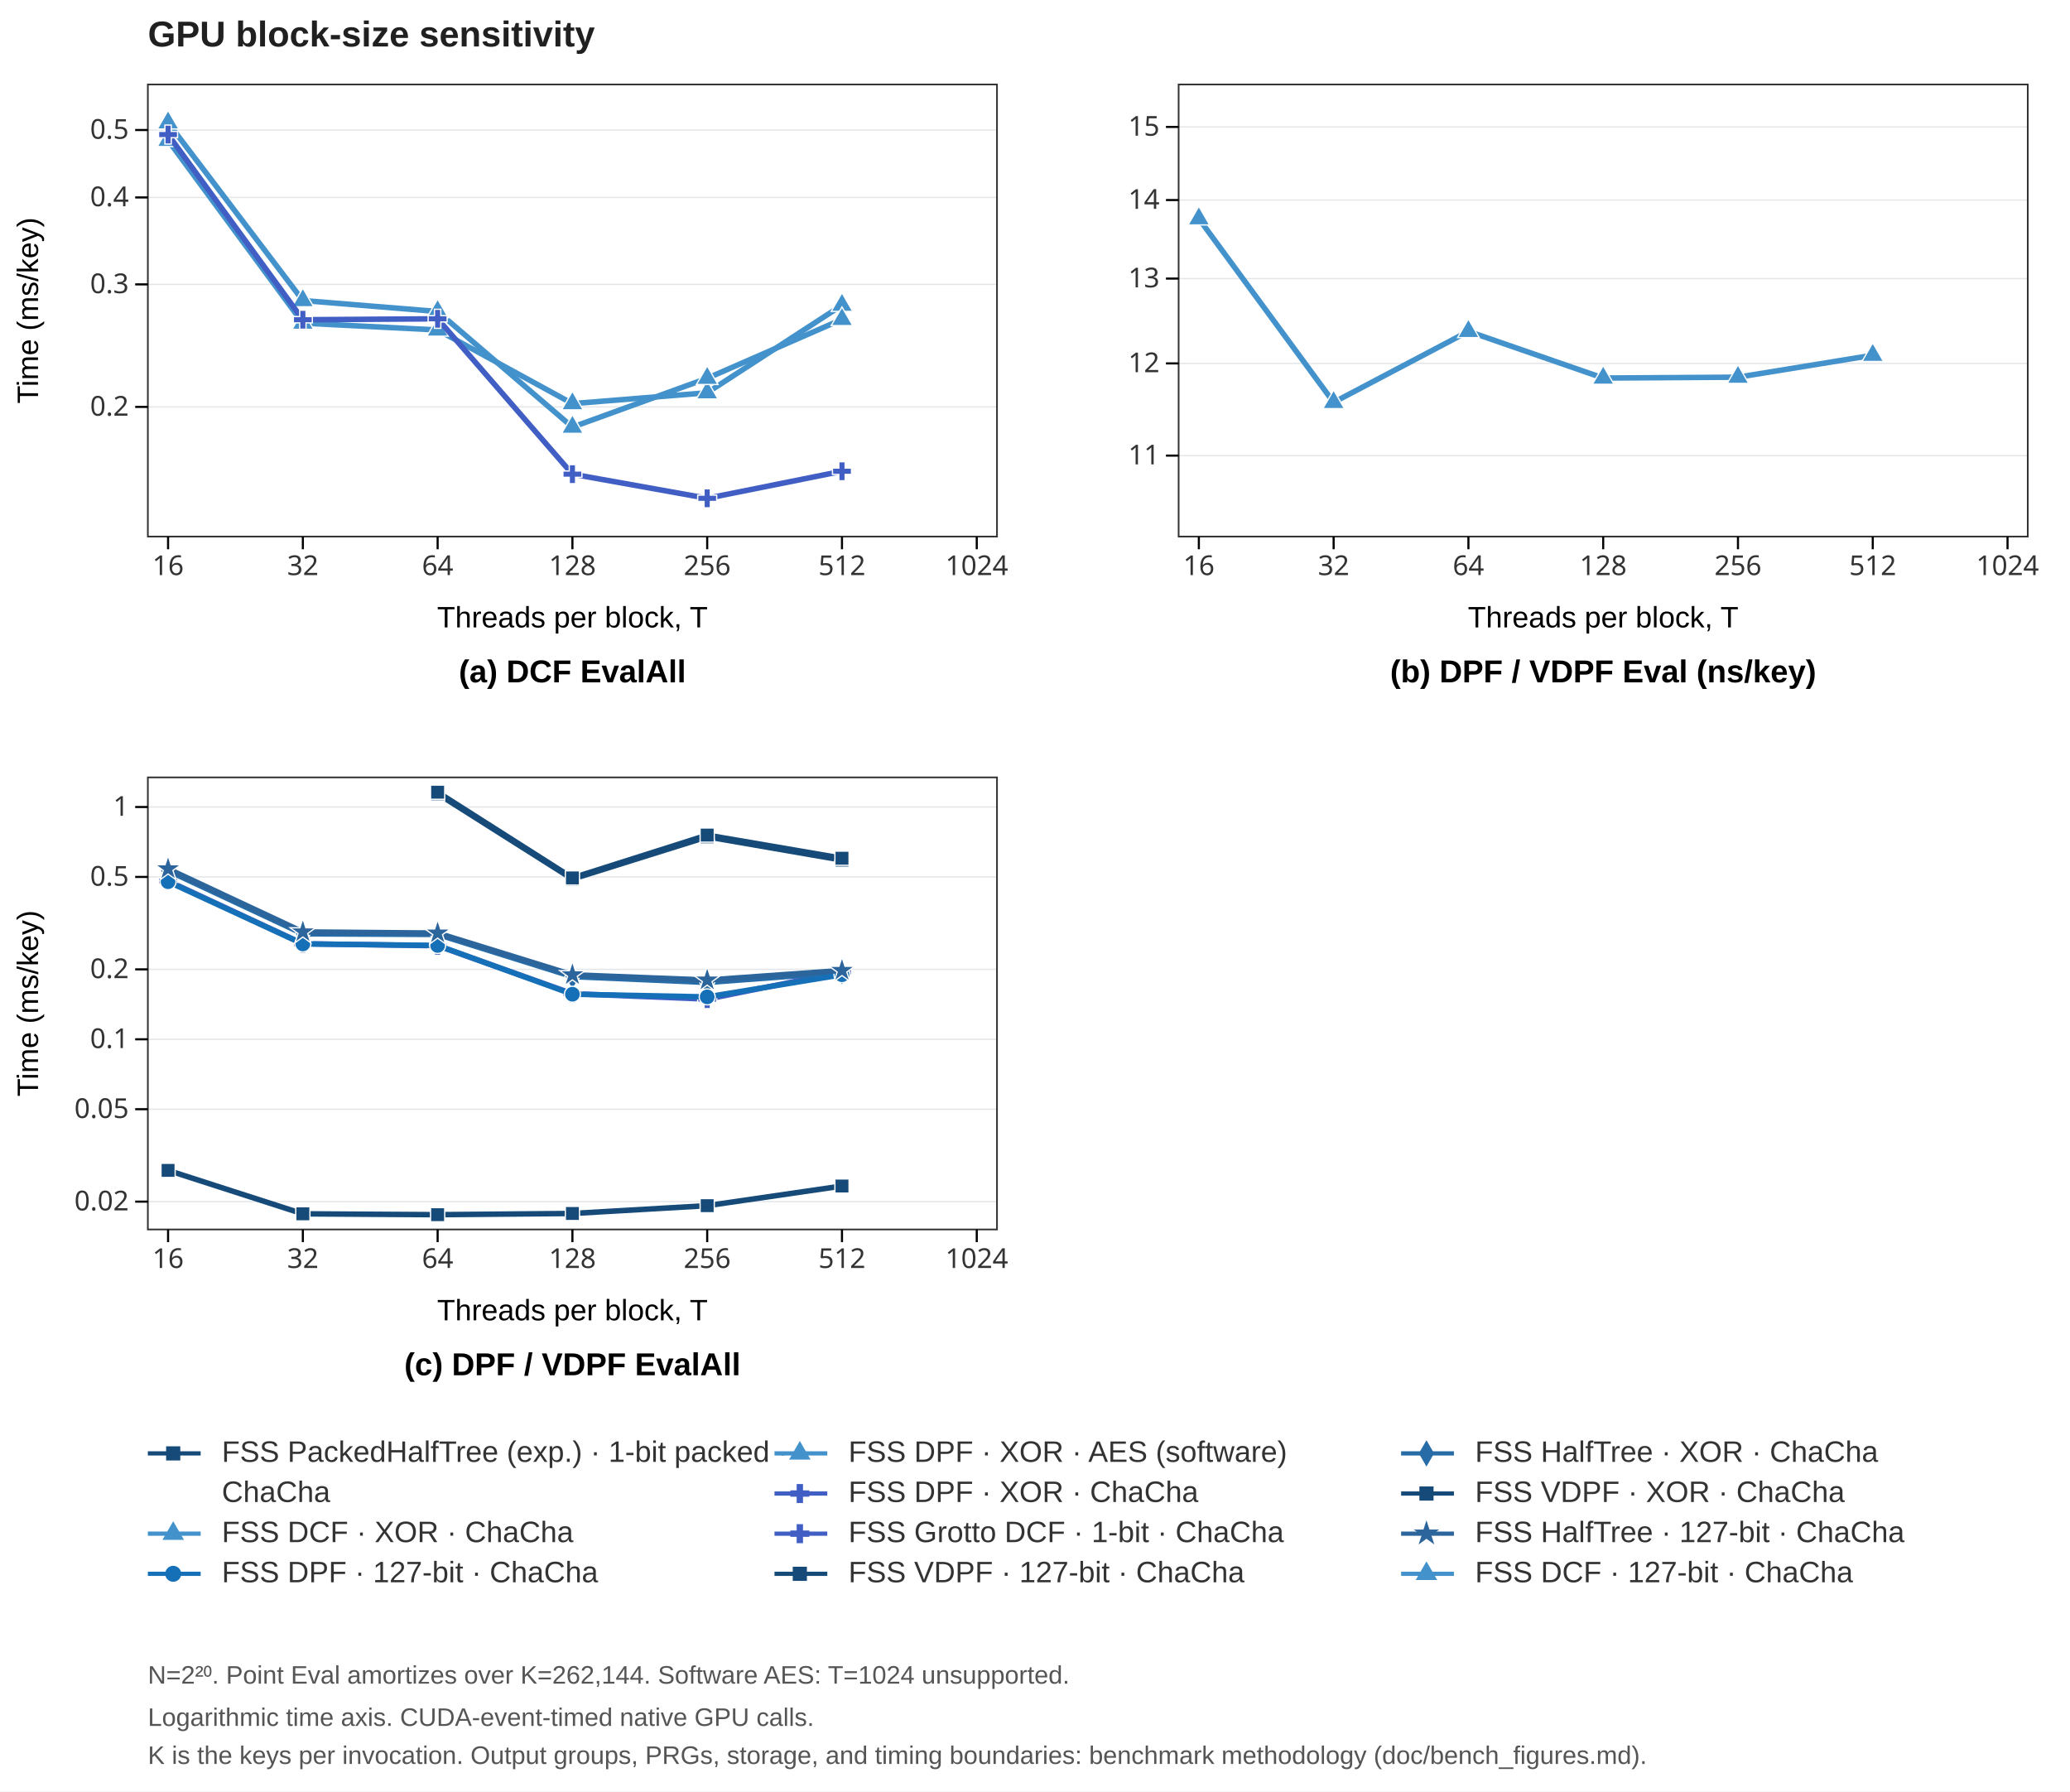
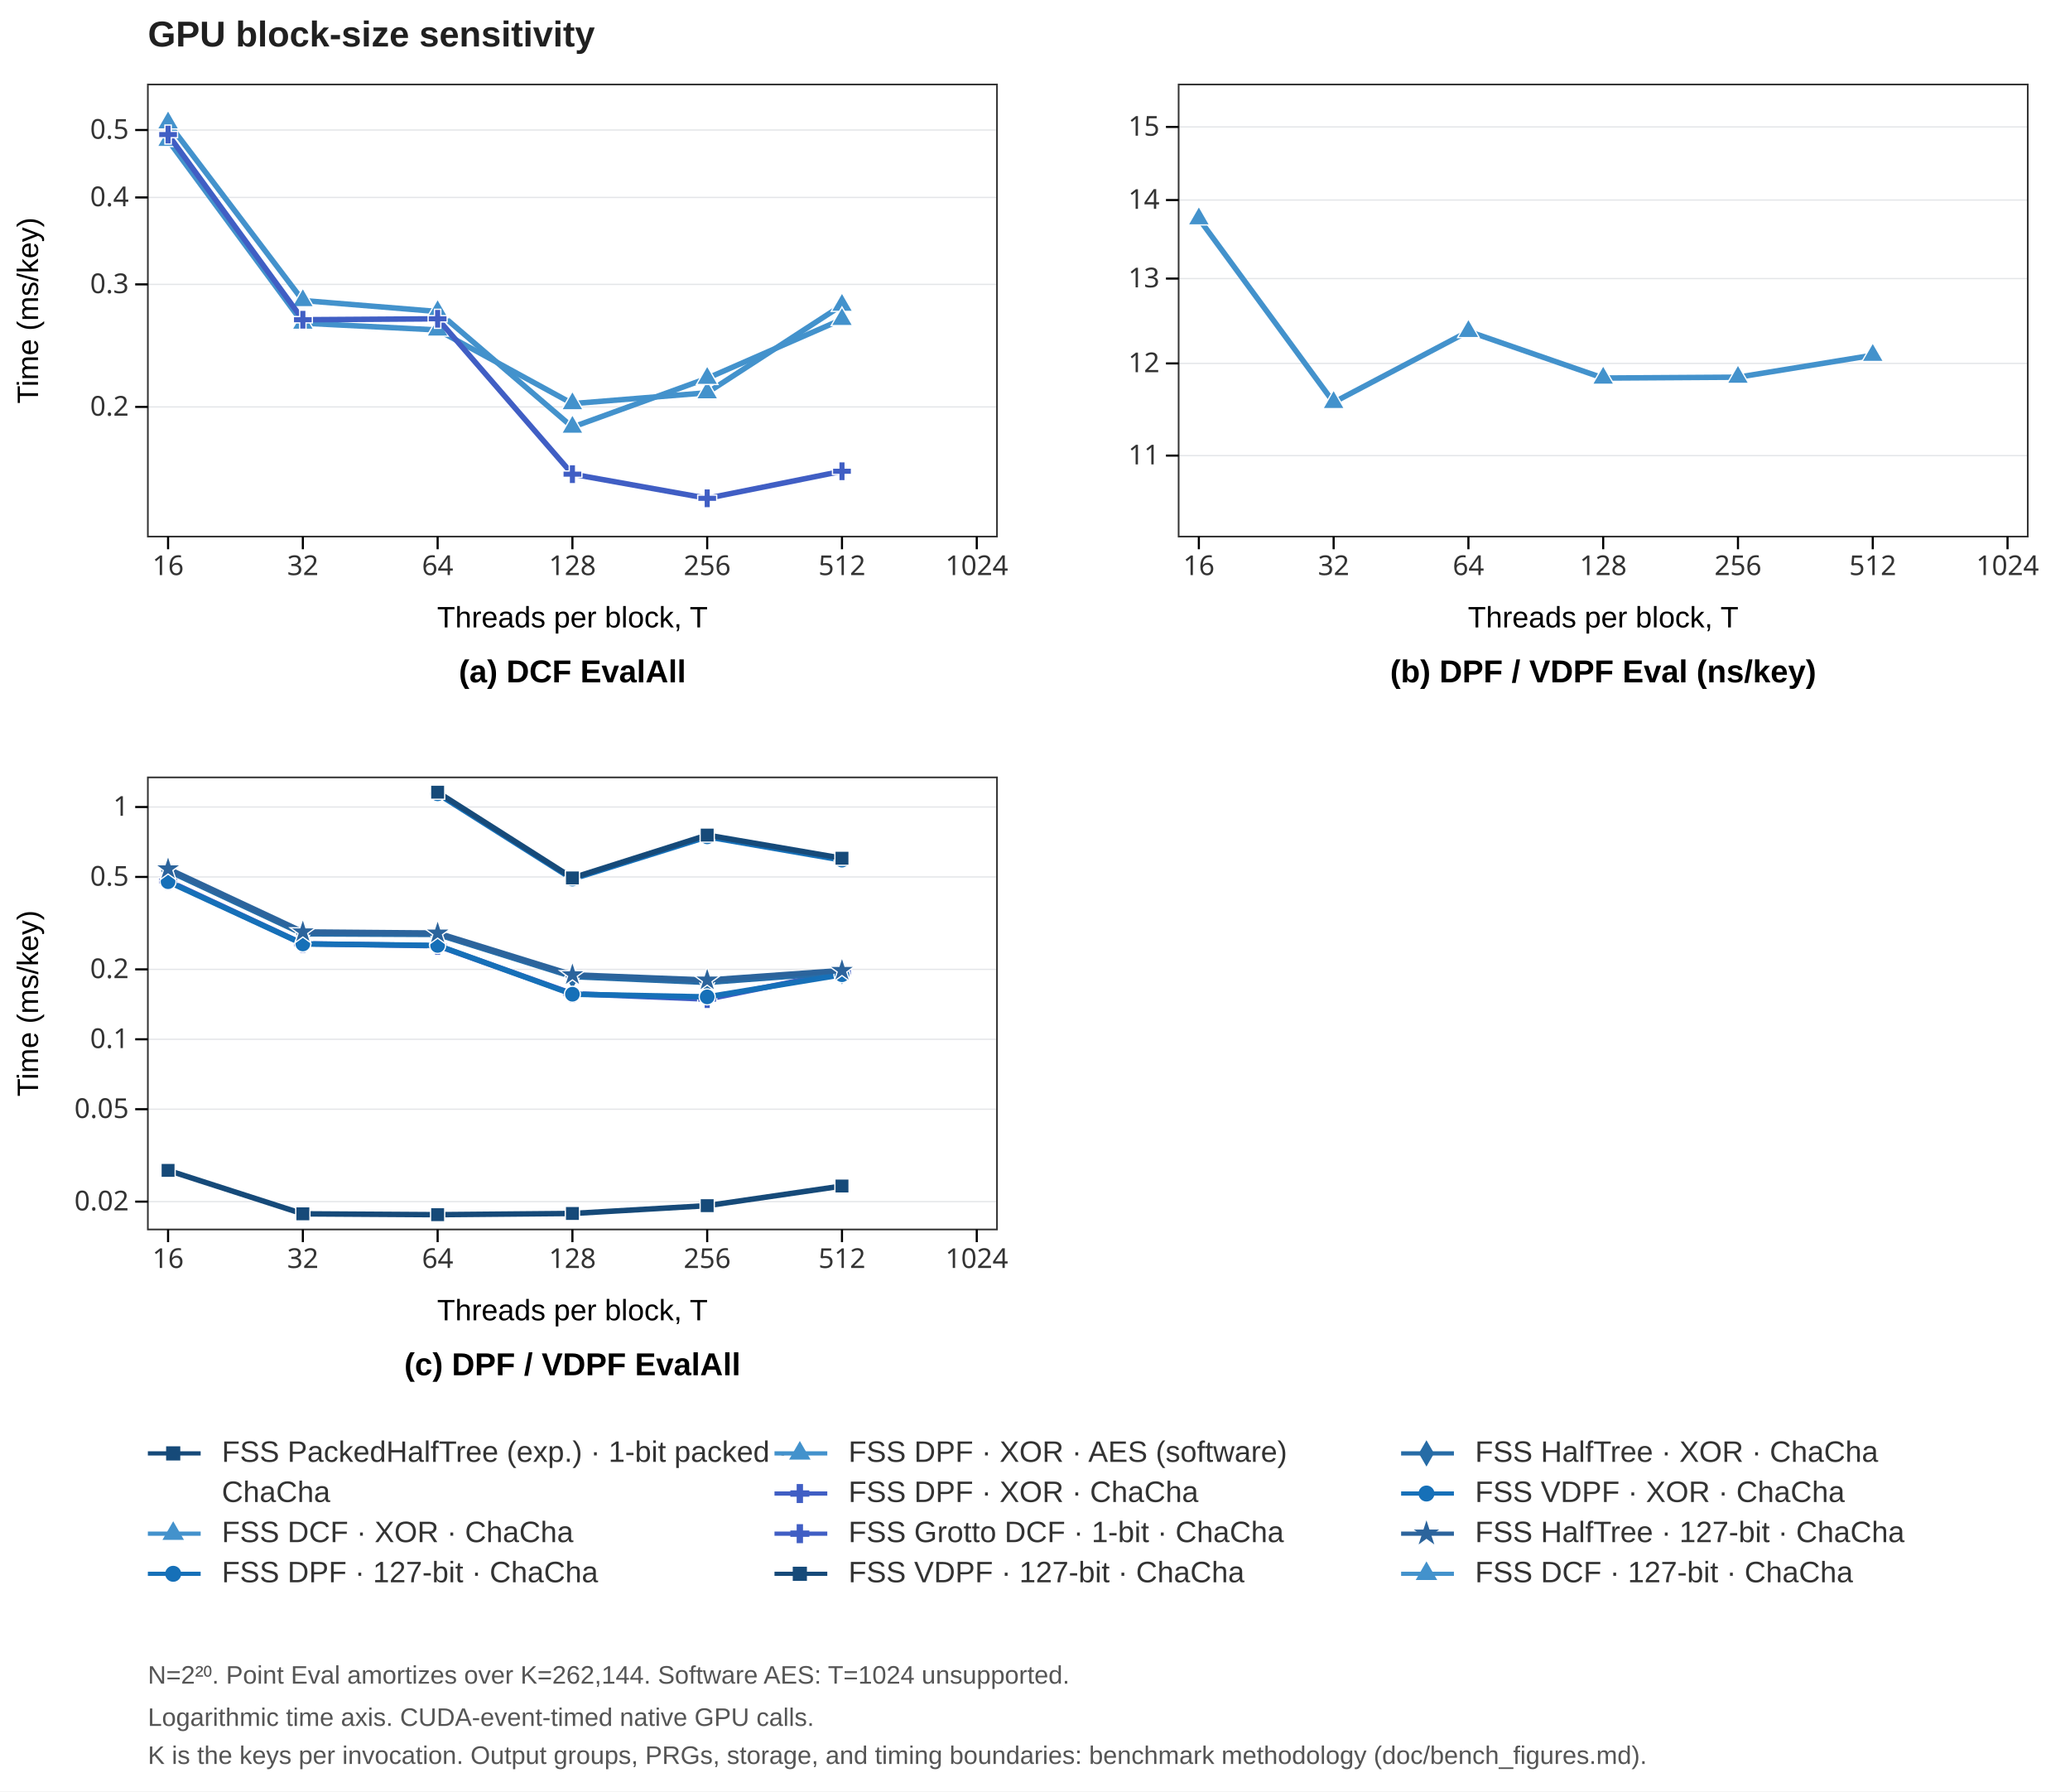
<svg xmlns="http://www.w3.org/2000/svg" width="980" height="848" viewBox="0 0 980 848" data-figure="gpu-block-size" role="img" aria-labelledby="gpu-block-size-title" style="font-family: Arial, Helvetica, sans-serif; font-size: 14px; background: rgb(255, 255, 255);">
  <rect data-layer="background" width="980" height="848" fill="#fff" />
  <text data-name="figure-title" x="70" y="22" font-size="17" font-weight="600" fill="#202020">GPU block-size sensitivity</text>
  <g data-panel="dcf-eval_all" transform="translate(70,40)">
    <g data-layer="grid" fill="none" font-size="10" font-family="sans-serif" text-anchor="end">
      <g class="tick" opacity="1" transform="translate(0,152.6193)">
        <line stroke="#e3e5e8" x2="402" stroke-width="0.6" />
        <text fill="currentColor" x="-3" dy="0.32em" />
      </g>
      <g class="tick" opacity="1" transform="translate(0,94.61676)">
        <line stroke="#e3e5e8" x2="402" stroke-width="0.6" />
        <text fill="currentColor" x="-3" dy="0.32em" />
      </g>
      <g class="tick" opacity="1" transform="translate(0,53.4633)">
        <line stroke="#e3e5e8" x2="402" stroke-width="0.6" />
        <text fill="currentColor" x="-3" dy="0.32em" />
      </g>
      <g class="tick" opacity="1" transform="translate(0,21.5422)">
        <line stroke="#e3e5e8" x2="402" stroke-width="0.6" />
        <text fill="currentColor" x="-3" dy="0.32em" />
      </g>
    </g>
    <rect data-layer="frame" width="402" height="214" fill="none" stroke="#333" stroke-width="0.8" />
    <g data-axis="x" transform="translate(0,214)" fill="none" font-size="10" font-family="sans-serif" text-anchor="middle">
      <g class="tick" opacity="1" transform="translate(9.571429,0)">
        <line stroke="currentColor" y2="6" />
        <text fill="#333" y="9" dy="0.71em" font-size="13">16</text>
      </g>
      <g class="tick" opacity="1" transform="translate(73.38095,0)">
        <line stroke="currentColor" y2="6" />
        <text fill="#333" y="9" dy="0.71em" font-size="13">32</text>
      </g>
      <g class="tick" opacity="1" transform="translate(137.1905,0)">
        <line stroke="currentColor" y2="6" />
        <text fill="#333" y="9" dy="0.71em" font-size="13">64</text>
      </g>
      <g class="tick" opacity="1" transform="translate(201,0)">
        <line stroke="currentColor" y2="6" />
        <text fill="#333" y="9" dy="0.71em" font-size="13">128</text>
      </g>
      <g class="tick" opacity="1" transform="translate(264.8095,0)">
        <line stroke="currentColor" y2="6" />
        <text fill="#333" y="9" dy="0.71em" font-size="13">256</text>
      </g>
      <g class="tick" opacity="1" transform="translate(328.619,0)">
        <line stroke="currentColor" y2="6" />
        <text fill="#333" y="9" dy="0.71em" font-size="13">512</text>
      </g>
      <g class="tick" opacity="1" transform="translate(392.4286,0)">
        <line stroke="currentColor" y2="6" />
        <text fill="#333" y="9" dy="0.71em" font-size="13">1024</text>
      </g>
    </g>
    <g data-axis="y" fill="none" font-size="10" font-family="sans-serif" text-anchor="end">
      <g class="tick" opacity="1" transform="translate(0,152.6193)">
        <line stroke="currentColor" x2="-6" />
        <text fill="#333" x="-9" dy="0.32em" font-size="13">0.2</text>
      </g>
      <g class="tick" opacity="1" transform="translate(0,94.61676)">
        <line stroke="currentColor" x2="-6" />
        <text fill="#333" x="-9" dy="0.32em" font-size="13">0.3</text>
      </g>
      <g class="tick" opacity="1" transform="translate(0,53.4633)">
        <line stroke="currentColor" x2="-6" />
        <text fill="#333" x="-9" dy="0.32em" font-size="13">0.4</text>
      </g>
      <g class="tick" opacity="1" transform="translate(0,21.5422)">
        <line stroke="currentColor" x2="-6" />
        <text fill="#333" x="-9" dy="0.32em" font-size="13">0.5</text>
      </g>
    </g>
    <text data-name="x-label" x="201" y="257" text-anchor="middle">Threads per block, T</text>
    <text data-name="y-label" transform="translate(-52,107) rotate(-90)" text-anchor="middle">Time (ms/key)</text>
    <g data-series="fss:bytes-ChaCha20-x4:dcf">
      <path data-layer="curve" d="M9.571,26.417L73.381,112.964L137.19,116.201L201,151.066L264.81,145.914L328.619,104.464" fill="none" stroke="#4392cc" stroke-width="2.6" />
      <path class="point" data-point-id="16" transform="translate(9.571429,26.4175)" d="M0,-5.886L5.097,2.943L-5.097,2.943Z" fill="#4392cc" stroke="#fff" stroke-width="0.6" />
      <path class="point" data-point-id="32" transform="translate(73.38095,112.9643)" d="M0,-5.886L5.097,2.943L-5.097,2.943Z" fill="#4392cc" stroke="#fff" stroke-width="0.6" />
      <path class="point" data-point-id="64" transform="translate(137.1905,116.2009)" d="M0,-5.886L5.097,2.943L-5.097,2.943Z" fill="#4392cc" stroke="#fff" stroke-width="0.6" />
      <path class="point" data-point-id="128" transform="translate(201,151.0658)" d="M0,-5.886L5.097,2.943L-5.097,2.943Z" fill="#4392cc" stroke="#fff" stroke-width="0.6" />
      <path class="point" data-point-id="256" transform="translate(264.8095,145.9141)" d="M0,-5.886L5.097,2.943L-5.097,2.943Z" fill="#4392cc" stroke="#fff" stroke-width="0.6" />
      <path class="point" data-point-id="512" transform="translate(328.619,104.4643)" d="M0,-5.886L5.097,2.943L-5.097,2.943Z" fill="#4392cc" stroke="#fff" stroke-width="0.6" />
    </g>
    <g data-series="fss:uint-ChaCha20-x4:dcf">
      <path data-layer="curve" d="M9.571,18.116L73.381,102.256L137.19,107.467L201,162.193L264.81,139.063L328.619,111.187" fill="none" stroke="#4392cc" stroke-width="2.6" />
      <path class="point" data-point-id="16" transform="translate(9.571429,18.1164)" d="M0,-5.886L5.097,2.943L-5.097,2.943Z" fill="#4392cc" stroke="#fff" stroke-width="0.6" />
      <path class="point" data-point-id="32" transform="translate(73.38095,102.2562)" d="M0,-5.886L5.097,2.943L-5.097,2.943Z" fill="#4392cc" stroke="#fff" stroke-width="0.6" />
      <path class="point" data-point-id="64" transform="translate(137.1905,107.4669)" d="M0,-5.886L5.097,2.943L-5.097,2.943Z" fill="#4392cc" stroke="#fff" stroke-width="0.6" />
      <path class="point" data-point-id="128" transform="translate(201,162.1929)" d="M0,-5.886L5.097,2.943L-5.097,2.943Z" fill="#4392cc" stroke="#fff" stroke-width="0.6" />
      <path class="point" data-point-id="256" transform="translate(264.8095,139.0629)" d="M0,-5.886L5.097,2.943L-5.097,2.943Z" fill="#4392cc" stroke="#fff" stroke-width="0.6" />
      <path class="point" data-point-id="512" transform="translate(328.619,111.1872)" d="M0,-5.886L5.097,2.943L-5.097,2.943Z" fill="#4392cc" stroke="#fff" stroke-width="0.6" />
    </g>
    <g data-series="fss:native-ChaCha20-x2:grotto">
      <path data-layer="curve" d="M9.571,23.692L73.381,111.352L137.19,110.915L201,184.451L264.81,195.884L328.619,183.077" fill="none" stroke="#405ec4" stroke-width="2.6" />
      <path class="point" data-point-id="16" transform="translate(9.571429,23.69185)" d="M-4.5,-1.5L-1.5,-1.5L-1.5,-4.5L1.5,-4.5L1.5,-1.5L4.5,-1.5L4.5,1.5L1.5,1.5L1.5,4.5L-1.5,4.5L-1.5,1.5L-4.5,1.5Z" fill="#405ec4" stroke="#fff" stroke-width="0.6" />
      <path class="point" data-point-id="32" transform="translate(73.38095,111.3518)" d="M-4.5,-1.5L-1.5,-1.5L-1.5,-4.5L1.5,-4.5L1.5,-1.5L4.5,-1.5L4.5,1.5L1.5,1.5L1.5,4.5L-1.5,4.5L-1.5,1.5L-4.5,1.5Z" fill="#405ec4" stroke="#fff" stroke-width="0.6" />
      <path class="point" data-point-id="64" transform="translate(137.1905,110.9148)" d="M-4.5,-1.5L-1.5,-1.5L-1.5,-4.5L1.5,-4.5L1.5,-1.5L4.5,-1.5L4.5,1.5L1.5,1.5L1.5,4.5L-1.5,4.5L-1.5,1.5L-4.5,1.5Z" fill="#405ec4" stroke="#fff" stroke-width="0.6" />
      <path class="point" data-point-id="128" transform="translate(201,184.4509)" d="M-4.5,-1.5L-1.5,-1.5L-1.5,-4.5L1.5,-4.5L1.5,-1.5L4.5,-1.5L4.5,1.5L1.5,1.5L1.5,4.5L-1.5,4.5L-1.5,1.5L-4.5,1.5Z" fill="#405ec4" stroke="#fff" stroke-width="0.6" />
      <path class="point" data-point-id="256" transform="translate(264.8095,195.8836)" d="M-4.5,-1.5L-1.5,-1.5L-1.5,-4.5L1.5,-4.5L1.5,-1.5L4.5,-1.5L4.5,1.5L1.5,1.5L1.5,4.5L-1.5,4.5L-1.5,1.5L-4.5,1.5Z" fill="#405ec4" stroke="#fff" stroke-width="0.6" />
      <path class="point" data-point-id="512" transform="translate(328.619,183.0772)" d="M-4.5,-1.5L-1.5,-1.5L-1.5,-4.5L1.5,-4.5L1.5,-1.5L4.5,-1.5L4.5,1.5L1.5,1.5L1.5,4.5L-1.5,4.5L-1.5,1.5L-4.5,1.5Z" fill="#405ec4" stroke="#fff" stroke-width="0.6" />
    </g>
    <text data-name="panel-label" x="201" y="283" text-anchor="middle" font-size="15" font-weight="600">(a) DCF EvalAll</text>
  </g>
  <g data-panel="dpf-eval" transform="translate(558,40)">
    <g data-layer="grid" fill="none" font-size="10" font-family="sans-serif" text-anchor="end">
      <g class="tick" opacity="1" transform="translate(0,175.6726)">
        <line stroke="#e3e5e8" x2="402" stroke-width="0.6" />
        <text fill="currentColor" x="-3" dy="0.32em" />
      </g>
      <g class="tick" opacity="1" transform="translate(0,132.0234)">
        <line stroke="#e3e5e8" x2="402" stroke-width="0.6" />
        <text fill="currentColor" x="-3" dy="0.32em" />
      </g>
      <g class="tick" opacity="1" transform="translate(0,91.87011)">
        <line stroke="#e3e5e8" x2="402" stroke-width="0.6" />
        <text fill="currentColor" x="-3" dy="0.32em" />
      </g>
      <g class="tick" opacity="1" transform="translate(0,54.69395)">
        <line stroke="#e3e5e8" x2="402" stroke-width="0.6" />
        <text fill="currentColor" x="-3" dy="0.32em" />
      </g>
      <g class="tick" opacity="1" transform="translate(0,20.08378)">
        <line stroke="#e3e5e8" x2="402" stroke-width="0.6" />
        <text fill="currentColor" x="-3" dy="0.32em" />
      </g>
    </g>
    <rect data-layer="frame" width="402" height="214" fill="none" stroke="#333" stroke-width="0.8" />
    <g data-axis="x" transform="translate(0,214)" fill="none" font-size="10" font-family="sans-serif" text-anchor="middle">
      <g class="tick" opacity="1" transform="translate(9.571429,0)">
        <line stroke="currentColor" y2="6" />
        <text fill="#333" y="9" dy="0.71em" font-size="13">16</text>
      </g>
      <g class="tick" opacity="1" transform="translate(73.38095,0)">
        <line stroke="currentColor" y2="6" />
        <text fill="#333" y="9" dy="0.71em" font-size="13">32</text>
      </g>
      <g class="tick" opacity="1" transform="translate(137.1905,0)">
        <line stroke="currentColor" y2="6" />
        <text fill="#333" y="9" dy="0.71em" font-size="13">64</text>
      </g>
      <g class="tick" opacity="1" transform="translate(201,0)">
        <line stroke="currentColor" y2="6" />
        <text fill="#333" y="9" dy="0.71em" font-size="13">128</text>
      </g>
      <g class="tick" opacity="1" transform="translate(264.8095,0)">
        <line stroke="currentColor" y2="6" />
        <text fill="#333" y="9" dy="0.71em" font-size="13">256</text>
      </g>
      <g class="tick" opacity="1" transform="translate(328.619,0)">
        <line stroke="currentColor" y2="6" />
        <text fill="#333" y="9" dy="0.71em" font-size="13">512</text>
      </g>
      <g class="tick" opacity="1" transform="translate(392.4286,0)">
        <line stroke="currentColor" y2="6" />
        <text fill="#333" y="9" dy="0.71em" font-size="13">1024</text>
      </g>
    </g>
    <g data-axis="y" fill="none" font-size="10" font-family="sans-serif" text-anchor="end">
      <g class="tick" opacity="1" transform="translate(0,175.6726)">
        <line stroke="currentColor" x2="-6" />
        <text fill="#333" x="-9" dy="0.32em" font-size="13">11</text>
      </g>
      <g class="tick" opacity="1" transform="translate(0,132.0234)">
        <line stroke="currentColor" x2="-6" />
        <text fill="#333" x="-9" dy="0.32em" font-size="13">12</text>
      </g>
      <g class="tick" opacity="1" transform="translate(0,91.87011)">
        <line stroke="currentColor" x2="-6" />
        <text fill="#333" x="-9" dy="0.32em" font-size="13">13</text>
      </g>
      <g class="tick" opacity="1" transform="translate(0,54.69395)">
        <line stroke="currentColor" x2="-6" />
        <text fill="#333" x="-9" dy="0.32em" font-size="13">14</text>
      </g>
      <g class="tick" opacity="1" transform="translate(0,20.08378)">
        <line stroke="currentColor" x2="-6" />
        <text fill="#333" x="-9" dy="0.32em" font-size="13">15</text>
      </g>
    </g>
    <text data-name="x-label" x="201" y="257" text-anchor="middle">Threads per block, T</text>
    <g data-series="fss:bytes-AES-software">
      <path data-layer="curve" d="M9.571,63.53L73.381,150.47L137.19,116.868L201,138.958L264.81,138.551L328.619,128.154" fill="none" stroke="#4392cc" stroke-width="2.6" />
      <path class="point" data-point-id="16" transform="translate(9.571429,63.52987)" d="M0,-5.886L5.097,2.943L-5.097,2.943Z" fill="#4392cc" stroke="#fff" stroke-width="0.6" />
      <path class="point" data-point-id="32" transform="translate(73.38095,150.4701)" d="M0,-5.886L5.097,2.943L-5.097,2.943Z" fill="#4392cc" stroke="#fff" stroke-width="0.6" />
      <path class="point" data-point-id="64" transform="translate(137.1905,116.8684)" d="M0,-5.886L5.097,2.943L-5.097,2.943Z" fill="#4392cc" stroke="#fff" stroke-width="0.6" />
      <path class="point" data-point-id="128" transform="translate(201,138.9576)" d="M0,-5.886L5.097,2.943L-5.097,2.943Z" fill="#4392cc" stroke="#fff" stroke-width="0.6" />
      <path class="point" data-point-id="256" transform="translate(264.8095,138.5511)" d="M0,-5.886L5.097,2.943L-5.097,2.943Z" fill="#4392cc" stroke="#fff" stroke-width="0.6" />
      <path class="point" data-point-id="512" transform="translate(328.619,128.1536)" d="M0,-5.886L5.097,2.943L-5.097,2.943Z" fill="#4392cc" stroke="#fff" stroke-width="0.6" />
    </g>
    <text data-name="panel-label" x="201" y="283" text-anchor="middle" font-size="15" font-weight="600">(b) DPF / VDPF Eval (ns/key)</text>
  </g>
  <g data-panel="dpf-eval_all" transform="translate(70,368)">
    <g data-layer="grid" fill="none" font-size="10" font-family="sans-serif" text-anchor="end">
      <g class="tick" opacity="1" transform="translate(0,200.8217)">
        <line stroke="#e3e5e8" x2="402" stroke-width="0.6" />
        <text fill="currentColor" x="-3" dy="0.32em" />
      </g>
      <g class="tick" opacity="1" transform="translate(0,157.0678)">
        <line stroke="#e3e5e8" x2="402" stroke-width="0.6" />
        <text fill="currentColor" x="-3" dy="0.32em" />
      </g>
      <g class="tick" opacity="1" transform="translate(0,123.9693)">
        <line stroke="#e3e5e8" x2="402" stroke-width="0.6" />
        <text fill="currentColor" x="-3" dy="0.32em" />
      </g>
      <g class="tick" opacity="1" transform="translate(0,90.87074)">
        <line stroke="#e3e5e8" x2="402" stroke-width="0.6" />
        <text fill="currentColor" x="-3" dy="0.32em" />
      </g>
      <g class="tick" opacity="1" transform="translate(0,47.11686)">
        <line stroke="#e3e5e8" x2="402" stroke-width="0.6" />
        <text fill="currentColor" x="-3" dy="0.32em" />
      </g>
      <g class="tick" opacity="1" transform="translate(0,14.01832)">
        <line stroke="#e3e5e8" x2="402" stroke-width="0.6" />
        <text fill="currentColor" x="-3" dy="0.32em" />
      </g>
    </g>
    <rect data-layer="frame" width="402" height="214" fill="none" stroke="#333" stroke-width="0.8" />
    <g data-axis="x" transform="translate(0,214)" fill="none" font-size="10" font-family="sans-serif" text-anchor="middle">
      <g class="tick" opacity="1" transform="translate(9.571429,0)">
        <line stroke="currentColor" y2="6" />
        <text fill="#333" y="9" dy="0.71em" font-size="13">16</text>
      </g>
      <g class="tick" opacity="1" transform="translate(73.38095,0)">
        <line stroke="currentColor" y2="6" />
        <text fill="#333" y="9" dy="0.71em" font-size="13">32</text>
      </g>
      <g class="tick" opacity="1" transform="translate(137.1905,0)">
        <line stroke="currentColor" y2="6" />
        <text fill="#333" y="9" dy="0.71em" font-size="13">64</text>
      </g>
      <g class="tick" opacity="1" transform="translate(201,0)">
        <line stroke="currentColor" y2="6" />
        <text fill="#333" y="9" dy="0.71em" font-size="13">128</text>
      </g>
      <g class="tick" opacity="1" transform="translate(264.8095,0)">
        <line stroke="currentColor" y2="6" />
        <text fill="#333" y="9" dy="0.71em" font-size="13">256</text>
      </g>
      <g class="tick" opacity="1" transform="translate(328.619,0)">
        <line stroke="currentColor" y2="6" />
        <text fill="#333" y="9" dy="0.71em" font-size="13">512</text>
      </g>
      <g class="tick" opacity="1" transform="translate(392.4286,0)">
        <line stroke="currentColor" y2="6" />
        <text fill="#333" y="9" dy="0.71em" font-size="13">1024</text>
      </g>
    </g>
    <g data-axis="y" fill="none" font-size="10" font-family="sans-serif" text-anchor="end">
      <g class="tick" opacity="1" transform="translate(0,200.8217)">
        <line stroke="currentColor" x2="-6" />
        <text fill="#333" x="-9" dy="0.32em" font-size="13">0.02</text>
      </g>
      <g class="tick" opacity="1" transform="translate(0,157.0678)">
        <line stroke="currentColor" x2="-6" />
        <text fill="#333" x="-9" dy="0.32em" font-size="13">0.05</text>
      </g>
      <g class="tick" opacity="1" transform="translate(0,123.9693)">
        <line stroke="currentColor" x2="-6" />
        <text fill="#333" x="-9" dy="0.32em" font-size="13">0.1</text>
      </g>
      <g class="tick" opacity="1" transform="translate(0,90.87074)">
        <line stroke="currentColor" x2="-6" />
        <text fill="#333" x="-9" dy="0.32em" font-size="13">0.2</text>
      </g>
      <g class="tick" opacity="1" transform="translate(0,47.11686)">
        <line stroke="currentColor" x2="-6" />
        <text fill="#333" x="-9" dy="0.32em" font-size="13">0.5</text>
      </g>
      <g class="tick" opacity="1" transform="translate(0,14.01832)">
        <line stroke="currentColor" x2="-6" />
        <text fill="#333" x="-9" dy="0.32em" font-size="13">1</text>
      </g>
    </g>
    <text data-name="x-label" x="201" y="257" text-anchor="middle">Threads per block, T</text>
    <text data-name="y-label" transform="translate(-52,107) rotate(-90)" text-anchor="middle">Time (ms/key)</text>
    <g data-series="fss:bytes-ChaCha20-x2">
      <path data-layer="curve" d="M9.571,49.027L73.381,78.74L137.19,79.709L201,102.393L264.81,104.959L328.619,92.088" fill="none" stroke="#405ec4" stroke-width="2.6" />
      <path class="point" data-point-id="16" transform="translate(9.571429,49.02691)" d="M-4.5,-1.5L-1.5,-1.5L-1.5,-4.5L1.5,-4.5L1.5,-1.5L4.5,-1.5L4.5,1.5L1.5,1.5L1.5,4.5L-1.5,4.5L-1.5,1.5L-4.5,1.5Z" fill="#405ec4" stroke="#fff" stroke-width="0.6" />
      <path class="point" data-point-id="32" transform="translate(73.38095,78.73956)" d="M-4.5,-1.5L-1.5,-1.5L-1.5,-4.5L1.5,-4.5L1.5,-1.5L4.5,-1.5L4.5,1.5L1.5,1.5L1.5,4.5L-1.5,4.5L-1.5,1.5L-4.5,1.5Z" fill="#405ec4" stroke="#fff" stroke-width="0.6" />
      <path class="point" data-point-id="64" transform="translate(137.1905,79.70921)" d="M-4.5,-1.5L-1.5,-1.5L-1.5,-4.5L1.5,-4.5L1.5,-1.5L4.5,-1.5L4.5,1.5L1.5,1.5L1.5,4.5L-1.5,4.5L-1.5,1.5L-4.5,1.5Z" fill="#405ec4" stroke="#fff" stroke-width="0.6" />
      <path class="point" data-point-id="128" transform="translate(201,102.3934)" d="M-4.5,-1.5L-1.5,-1.5L-1.5,-4.5L1.5,-4.5L1.5,-1.5L4.5,-1.5L4.5,1.5L1.5,1.5L1.5,4.5L-1.5,4.5L-1.5,1.5L-4.5,1.5Z" fill="#405ec4" stroke="#fff" stroke-width="0.6" />
      <path class="point" data-point-id="256" transform="translate(264.8095,104.9589)" d="M-4.5,-1.5L-1.5,-1.5L-1.5,-4.5L1.5,-4.5L1.5,-1.5L4.5,-1.5L4.5,1.5L1.5,1.5L1.5,4.5L-1.5,4.5L-1.5,1.5L-4.5,1.5Z" fill="#405ec4" stroke="#fff" stroke-width="0.6" />
      <path class="point" data-point-id="512" transform="translate(328.619,92.08832)" d="M-4.5,-1.5L-1.5,-1.5L-1.5,-4.5L1.5,-4.5L1.5,-1.5L4.5,-1.5L4.5,1.5L1.5,1.5L1.5,4.5L-1.5,4.5L-1.5,1.5L-4.5,1.5Z" fill="#405ec4" stroke="#fff" stroke-width="0.6" />
    </g>
    <g data-series="fss:bytes-ChaCha20-x1:half-tree">
      <path data-layer="curve" d="M9.571,44.191L73.381,74.05L137.19,74.343L201,94.308L264.81,97.063L328.619,92.34" fill="none" stroke="#276ca6" stroke-width="2.6" />
      <path class="point" data-point-id="16" transform="translate(9.571429,44.19128)" d="M0,-6.243L3.604,0L0,6.243L-3.604,0Z" fill="#276ca6" stroke="#fff" stroke-width="0.6" />
      <path class="point" data-point-id="32" transform="translate(73.38095,74.05039)" d="M0,-6.243L3.604,0L0,6.243L-3.604,0Z" fill="#276ca6" stroke="#fff" stroke-width="0.6" />
      <path class="point" data-point-id="64" transform="translate(137.1905,74.34314)" d="M0,-6.243L3.604,0L0,6.243L-3.604,0Z" fill="#276ca6" stroke="#fff" stroke-width="0.6" />
      <path class="point" data-point-id="128" transform="translate(201,94.30752)" d="M0,-6.243L3.604,0L0,6.243L-3.604,0Z" fill="#276ca6" stroke="#fff" stroke-width="0.6" />
      <path class="point" data-point-id="256" transform="translate(264.8095,97.0626)" d="M0,-6.243L3.604,0L0,6.243L-3.604,0Z" fill="#276ca6" stroke="#fff" stroke-width="0.6" />
      <path class="point" data-point-id="512" transform="translate(328.619,92.33999)" d="M0,-6.243L3.604,0L0,6.243L-3.604,0Z" fill="#276ca6" stroke="#fff" stroke-width="0.6" />
    </g>
    <g data-series="fss:uint-ChaCha20-x2">
      <path data-layer="curve" d="M9.571,49.366L73.381,78.836L137.19,79.544L201,102.645L264.81,103.903L328.619,93.41" fill="none" stroke="#1670b8" stroke-width="2.6" />
      <path class="point" data-point-id="16" transform="translate(9.571429,49.36641)" d="M3.785,0A3.785,3.785,0,1,1,-3.785,0A3.785,3.785,0,1,1,3.785,0" fill="#1670b8" stroke="#fff" stroke-width="0.6" />
      <path class="point" data-point-id="32" transform="translate(73.38095,78.83579)" d="M3.785,0A3.785,3.785,0,1,1,-3.785,0A3.785,3.785,0,1,1,3.785,0" fill="#1670b8" stroke="#fff" stroke-width="0.6" />
      <path class="point" data-point-id="64" transform="translate(137.1905,79.54377)" d="M3.785,0A3.785,3.785,0,1,1,-3.785,0A3.785,3.785,0,1,1,3.785,0" fill="#1670b8" stroke="#fff" stroke-width="0.6" />
      <path class="point" data-point-id="128" transform="translate(201,102.6446)" d="M3.785,0A3.785,3.785,0,1,1,-3.785,0A3.785,3.785,0,1,1,3.785,0" fill="#1670b8" stroke="#fff" stroke-width="0.6" />
      <path class="point" data-point-id="256" transform="translate(264.8095,103.9034)" d="M3.785,0A3.785,3.785,0,1,1,-3.785,0A3.785,3.785,0,1,1,3.785,0" fill="#1670b8" stroke="#fff" stroke-width="0.6" />
      <path class="point" data-point-id="512" transform="translate(328.619,93.4105)" d="M3.785,0A3.785,3.785,0,1,1,-3.785,0A3.785,3.785,0,1,1,3.785,0" fill="#1670b8" stroke="#fff" stroke-width="0.6" />
    </g>
    <g data-series="fss:uint-ChaCha20-x1:half-tree">
      <path data-layer="curve" d="M9.571,43.309L73.381,73.149L137.19,73.684L201,93.442L264.81,95.929L328.619,91.385" fill="none" stroke="#2c649c" stroke-width="2.6" />
      <path class="point" data-point-id="16" transform="translate(9.571429,43.30942)" d="M0,-6.331L1.421,-1.957L6.022,-1.957L2.3,0.747L3.722,5.122L0,2.418L-3.722,5.122L-2.3,0.747L-6.022,-1.957L-1.421,-1.957Z" fill="#2c649c" stroke="#fff" stroke-width="0.6" />
      <path class="point" data-point-id="32" transform="translate(73.38095,73.149)" d="M0,-6.331L1.421,-1.957L6.022,-1.957L2.3,0.747L3.722,5.122L0,2.418L-3.722,5.122L-2.3,0.747L-6.022,-1.957L-1.421,-1.957Z" fill="#2c649c" stroke="#fff" stroke-width="0.6" />
      <path class="point" data-point-id="64" transform="translate(137.1905,73.68383)" d="M0,-6.331L1.421,-1.957L6.022,-1.957L2.3,0.747L3.722,5.122L0,2.418L-3.722,5.122L-2.3,0.747L-6.022,-1.957L-1.421,-1.957Z" fill="#2c649c" stroke="#fff" stroke-width="0.6" />
      <path class="point" data-point-id="128" transform="translate(201,93.44203)" d="M0,-6.331L1.421,-1.957L6.022,-1.957L2.3,0.747L3.722,5.122L0,2.418L-3.722,5.122L-2.3,0.747L-6.022,-1.957L-1.421,-1.957Z" fill="#2c649c" stroke="#fff" stroke-width="0.6" />
      <path class="point" data-point-id="256" transform="translate(264.8095,95.92949)" d="M0,-6.331L1.421,-1.957L6.022,-1.957L2.3,0.747L3.722,5.122L0,2.418L-3.722,5.122L-2.3,0.747L-6.022,-1.957L-1.421,-1.957Z" fill="#2c649c" stroke="#fff" stroke-width="0.6" />
      <path class="point" data-point-id="512" transform="translate(328.619,91.38501)" d="M0,-6.331L1.421,-1.957L6.022,-1.957L2.3,0.747L3.722,5.122L0,2.418L-3.722,5.122L-2.3,0.747L-6.022,-1.957L-1.421,-1.957Z" fill="#2c649c" stroke="#fff" stroke-width="0.6" />
    </g>
    <g data-series="fss:bits1-ChaCha20-x2:packed">
      <path data-layer="curve" d="M9.571,186.034L73.381,206.595L137.19,207L201,206.43L264.81,202.731L328.619,193.434" fill="none" stroke="#164a79" stroke-width="2.6" />
      <path class="point" data-point-id="16" transform="translate(9.571429,186.0337)" d="M-3.354,-3.354h6.708v6.708h-6.708Z" fill="#164a79" stroke="#fff" stroke-width="0.6" />
      <path class="point" data-point-id="32" transform="translate(73.38095,206.5945)" d="M-3.354,-3.354h6.708v6.708h-6.708Z" fill="#164a79" stroke="#fff" stroke-width="0.6" />
      <path class="point" data-point-id="64" transform="translate(137.1905,207)" d="M-3.354,-3.354h6.708v6.708h-6.708Z" fill="#164a79" stroke="#fff" stroke-width="0.6" />
      <path class="point" data-point-id="128" transform="translate(201,206.4302)" d="M-3.354,-3.354h6.708v6.708h-6.708Z" fill="#164a79" stroke="#fff" stroke-width="0.6" />
      <path class="point" data-point-id="256" transform="translate(264.8095,202.7311)" d="M-3.354,-3.354h6.708v6.708h-6.708Z" fill="#164a79" stroke="#fff" stroke-width="0.6" />
      <path class="point" data-point-id="512" transform="translate(328.619,193.4339)" d="M-3.354,-3.354h6.708v6.708h-6.708Z" fill="#164a79" stroke="#fff" stroke-width="0.6" />
    </g>
-     <g data-series="fss:bytes-ChaCha20-x2:vdpf">
-       <path data-layer="curve" d="M137.19,7.76L201,48.121L264.81,28.133L328.619,39.154" fill="none" stroke="#164a79" stroke-width="2.6" />
-       <path class="point" data-point-id="64" transform="translate(137.1905,7.759784)" d="M-3.354,-3.354h6.708v6.708h-6.708Z" fill="#164a79" stroke="#fff" stroke-width="0.6" />
-       <path class="point" data-point-id="128" transform="translate(201,48.12119)" d="M-3.354,-3.354h6.708v6.708h-6.708Z" fill="#164a79" stroke="#fff" stroke-width="0.6" />
-       <path class="point" data-point-id="256" transform="translate(264.8095,28.13255)" d="M-3.354,-3.354h6.708v6.708h-6.708Z" fill="#164a79" stroke="#fff" stroke-width="0.6" />
-       <path class="point" data-point-id="512" transform="translate(328.619,39.15441)" d="M-3.354,-3.354h6.708v6.708h-6.708Z" fill="#164a79" stroke="#fff" stroke-width="0.6" />
-     </g>
-     <g data-series="fss:uint-ChaCha20-x2:vdpf">
+     <g data-series="fss:bytes-ChaCha20-x2-merkle:vdpf">
+       <path data-layer="curve" d="M137.19,7.76L201,48.121L264.81,28.133L328.619,39.154" fill="none" stroke="#1670b8" stroke-width="2.6" />
+       <path class="point" data-point-id="64" transform="translate(137.1905,7.759784)" d="M3.785,0A3.785,3.785,0,1,1,-3.785,0A3.785,3.785,0,1,1,3.785,0" fill="#1670b8" stroke="#fff" stroke-width="0.6" />
+       <path class="point" data-point-id="128" transform="translate(201,48.12119)" d="M3.785,0A3.785,3.785,0,1,1,-3.785,0A3.785,3.785,0,1,1,3.785,0" fill="#1670b8" stroke="#fff" stroke-width="0.6" />
+       <path class="point" data-point-id="256" transform="translate(264.8095,28.13255)" d="M3.785,0A3.785,3.785,0,1,1,-3.785,0A3.785,3.785,0,1,1,3.785,0" fill="#1670b8" stroke="#fff" stroke-width="0.6" />
+       <path class="point" data-point-id="512" transform="translate(328.619,39.15441)" d="M3.785,0A3.785,3.785,0,1,1,-3.785,0A3.785,3.785,0,1,1,3.785,0" fill="#1670b8" stroke="#fff" stroke-width="0.6" />
+     </g>
+     <g data-series="fss:uint-ChaCha20-x2-merkle:vdpf">
      <path data-layer="curve" d="M137.19,7L201,47.582L264.81,27.31L328.619,38.257" fill="none" stroke="#164a79" stroke-width="2.6" />
      <path class="point" data-point-id="64" transform="translate(137.1905,7)" d="M-3.354,-3.354h6.708v6.708h-6.708Z" fill="#164a79" stroke="#fff" stroke-width="0.6" />
      <path class="point" data-point-id="128" transform="translate(201,47.58187)" d="M-3.354,-3.354h6.708v6.708h-6.708Z" fill="#164a79" stroke="#fff" stroke-width="0.6" />
      <path class="point" data-point-id="256" transform="translate(264.8095,27.30979)" d="M-3.354,-3.354h6.708v6.708h-6.708Z" fill="#164a79" stroke="#fff" stroke-width="0.6" />
      <path class="point" data-point-id="512" transform="translate(328.619,38.25727)" d="M-3.354,-3.354h6.708v6.708h-6.708Z" fill="#164a79" stroke="#fff" stroke-width="0.6" />
    </g>
    <text data-name="panel-label" x="201" y="283" text-anchor="middle" font-size="15" font-weight="600">(c) DPF / VDPF EvalAll</text>
  </g>
  <g data-legend-item="fss/PackedHalfTreeDPF-bits1-ChaCha20-x2 (experimental)" transform="translate(70,688)">
    <line x2="25" stroke="#164a79" stroke-width="2" />
    <path transform="translate(12,0)" d="M-3.354,-3.354h6.708v6.708h-6.708Z" fill="#164a79" />
    <text x="35" y="4" fill="#333">
      <tspan x="35" dy="0">FSS PackedHalfTree (exp.) · 1-bit packed ·</tspan>
      <tspan x="35" dy="19">ChaCha</tspan>
    </text>
  </g>
  <g data-legend-item="fss/DPF-bytes-AES-software" transform="translate(366.6667,688)">
    <line x2="25" stroke="#4392cc" stroke-width="2" />
    <path transform="translate(12,0)" d="M0,-5.886L5.097,2.943L-5.097,2.943Z" fill="#4392cc" />
    <text x="35" y="4" fill="#333">
      <tspan x="35" dy="0">FSS DPF · XOR · AES (software)</tspan>
    </text>
  </g>
  <g data-legend-item="fss/HalfTreeDPF-bytes-ChaCha20-x1" transform="translate(663.3333,688)">
    <line x2="25" stroke="#276ca6" stroke-width="2" />
    <path transform="translate(12,0)" d="M0,-6.243L3.604,0L0,6.243L-3.604,0Z" fill="#276ca6" />
    <text x="35" y="4" fill="#333">
      <tspan x="35" dy="0">FSS HalfTree · XOR · ChaCha</tspan>
    </text>
  </g>
  <g data-legend-item="fss/DPF-bytes-ChaCha20-x2" transform="translate(366.6667,707)">
    <line x2="25" stroke="#405ec4" stroke-width="2" />
    <path transform="translate(12,0)" d="M-4.5,-1.5L-1.5,-1.5L-1.5,-4.5L1.5,-4.5L1.5,-1.5L4.5,-1.5L4.5,1.5L1.5,1.5L1.5,4.5L-1.5,4.5L-1.5,1.5L-4.5,1.5Z" fill="#405ec4" />
    <text x="35" y="4" fill="#333">
      <tspan x="35" dy="0">FSS DPF · XOR · ChaCha</tspan>
    </text>
  </g>
-   <g data-legend-item="fss/VDPF-bytes-ChaCha20-x2" transform="translate(663.3333,707)">
-     <line x2="25" stroke="#164a79" stroke-width="2" />
-     <path transform="translate(12,0)" d="M-3.354,-3.354h6.708v6.708h-6.708Z" fill="#164a79" />
+   <g data-legend-item="fss/VDPF-bytes-ChaCha20-x2-merkle" transform="translate(663.3333,707)">
+     <line x2="25" stroke="#1670b8" stroke-width="2" />
+     <path transform="translate(12,0)" d="M3.785,0A3.785,3.785,0,1,1,-3.785,0A3.785,3.785,0,1,1,3.785,0" fill="#1670b8" />
    <text x="35" y="4" fill="#333">
      <tspan x="35" dy="0">FSS VDPF · XOR · ChaCha</tspan>
    </text>
  </g>
  <g data-legend-item="fss/DCF-bytes-ChaCha20-x4" transform="translate(70,726)">
    <line x2="25" stroke="#4392cc" stroke-width="2" />
    <path transform="translate(12,0)" d="M0,-5.886L5.097,2.943L-5.097,2.943Z" fill="#4392cc" />
    <text x="35" y="4" fill="#333">
      <tspan x="35" dy="0">FSS DCF · XOR · ChaCha</tspan>
    </text>
  </g>
  <g data-legend-item="fss/GrottoDCF-native-ChaCha20-x2" transform="translate(366.6667,726)">
    <line x2="25" stroke="#405ec4" stroke-width="2" />
    <path transform="translate(12,0)" d="M-4.5,-1.5L-1.5,-1.5L-1.5,-4.5L1.5,-4.5L1.5,-1.5L4.5,-1.5L4.5,1.5L1.5,1.5L1.5,4.5L-1.5,4.5L-1.5,1.5L-4.5,1.5Z" fill="#405ec4" />
    <text x="35" y="4" fill="#333">
      <tspan x="35" dy="0">FSS Grotto DCF · 1-bit · ChaCha</tspan>
    </text>
  </g>
  <g data-legend-item="fss/HalfTreeDPF-uint-ChaCha20-x1" transform="translate(663.3333,726)">
    <line x2="25" stroke="#2c649c" stroke-width="2" />
    <path transform="translate(12,0)" d="M0,-6.331L1.421,-1.957L6.022,-1.957L2.3,0.747L3.722,5.122L0,2.418L-3.722,5.122L-2.3,0.747L-6.022,-1.957L-1.421,-1.957Z" fill="#2c649c" />
    <text x="35" y="4" fill="#333">
      <tspan x="35" dy="0">FSS HalfTree · 127-bit · ChaCha</tspan>
    </text>
  </g>
  <g data-legend-item="fss/DPF-uint-ChaCha20-x2" transform="translate(70,745)">
    <line x2="25" stroke="#1670b8" stroke-width="2" />
    <path transform="translate(12,0)" d="M3.785,0A3.785,3.785,0,1,1,-3.785,0A3.785,3.785,0,1,1,3.785,0" fill="#1670b8" />
    <text x="35" y="4" fill="#333">
      <tspan x="35" dy="0">FSS DPF · 127-bit · ChaCha</tspan>
    </text>
  </g>
-   <g data-legend-item="fss/VDPF-uint-ChaCha20-x2" transform="translate(366.6667,745)">
+   <g data-legend-item="fss/VDPF-uint-ChaCha20-x2-merkle" transform="translate(366.6667,745)">
    <line x2="25" stroke="#164a79" stroke-width="2" />
    <path transform="translate(12,0)" d="M-3.354,-3.354h6.708v6.708h-6.708Z" fill="#164a79" />
    <text x="35" y="4" fill="#333">
      <tspan x="35" dy="0">FSS VDPF · 127-bit · ChaCha</tspan>
    </text>
  </g>
  <g data-legend-item="fss/DCF-uint-ChaCha20-x4" transform="translate(663.3333,745)">
    <line x2="25" stroke="#4392cc" stroke-width="2" />
    <path transform="translate(12,0)" d="M0,-5.886L5.097,2.943L-5.097,2.943Z" fill="#4392cc" />
    <text x="35" y="4" fill="#333">
      <tspan x="35" dy="0">FSS DCF · 127-bit · ChaCha</tspan>
    </text>
  </g>
  <text data-name="unsupported-note" x="70" y="797" font-size="12" fill="#555">N=2²⁰. Point Eval amortizes over K=262,144. Software AES: T=1024 unsupported.</text>
  <text data-name="timing-note" x="70" y="817" font-size="12" fill="#555">Logarithmic time axis. CUDA-event-timed native GPU calls.</text>
  <text data-name="methodology-note" x="70" y="835" font-size="12" fill="#555">K is the keys per invocation. Output groups, PRGs, storage, and timing boundaries: benchmark methodology (doc/bench_figures.md).</text>
</svg>
